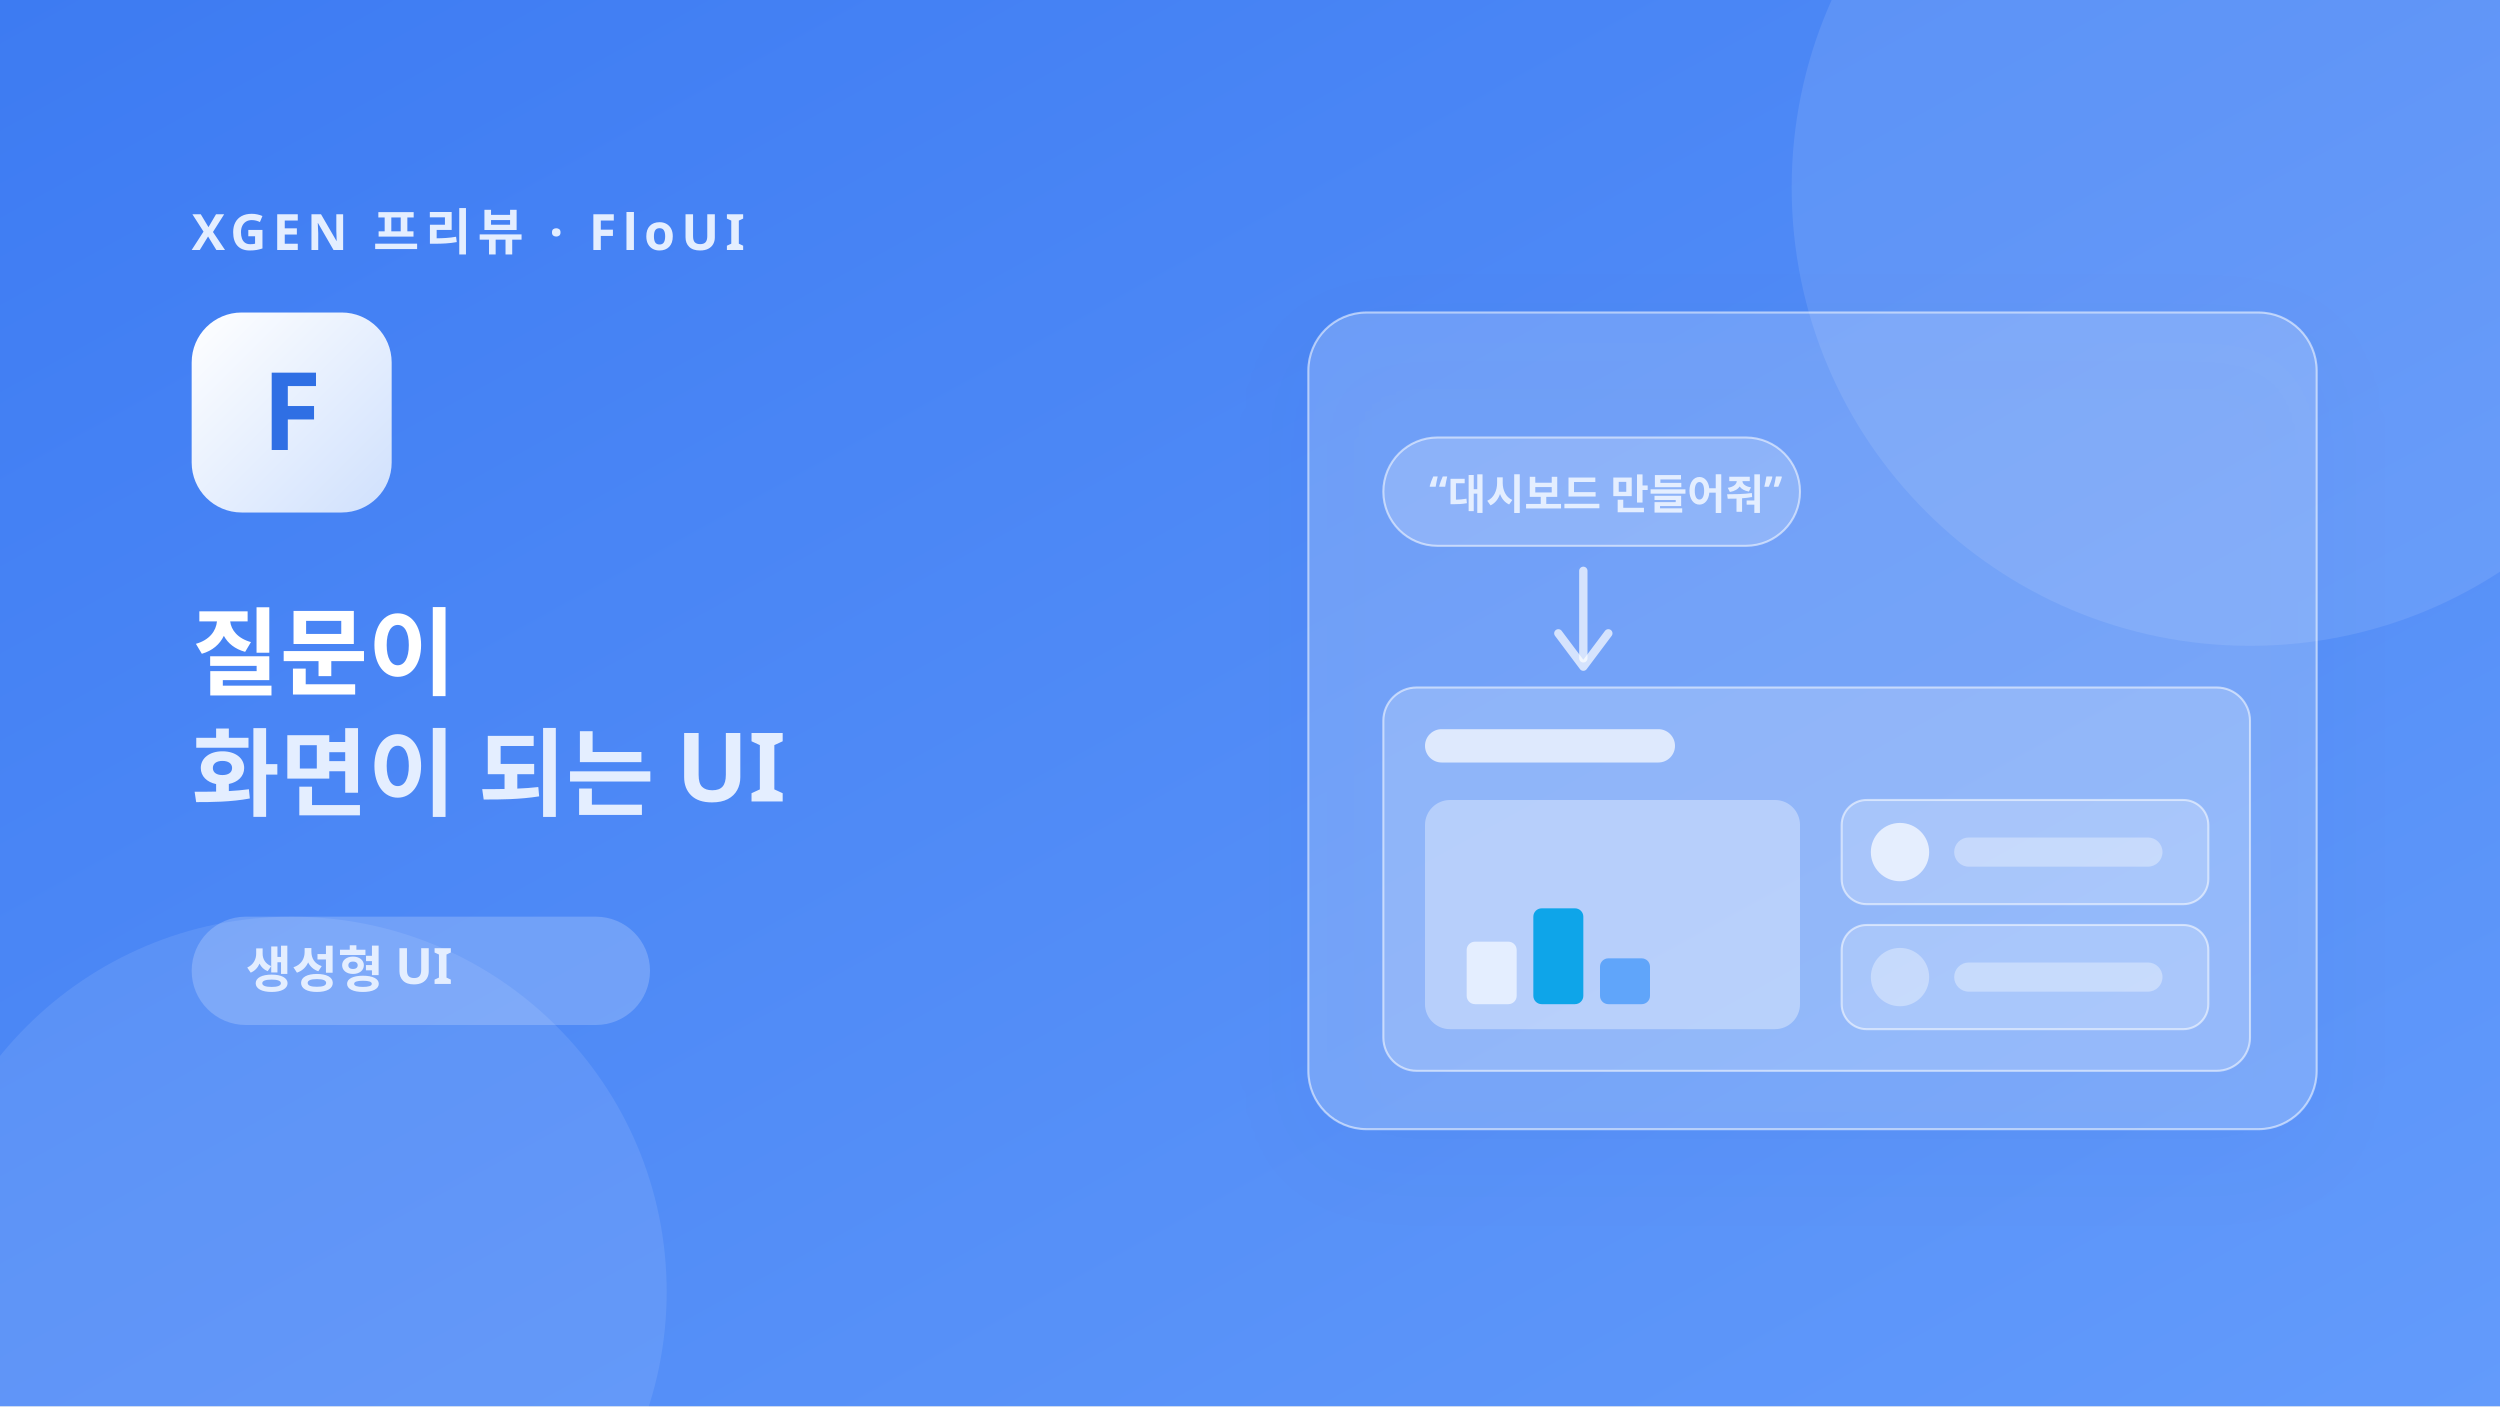
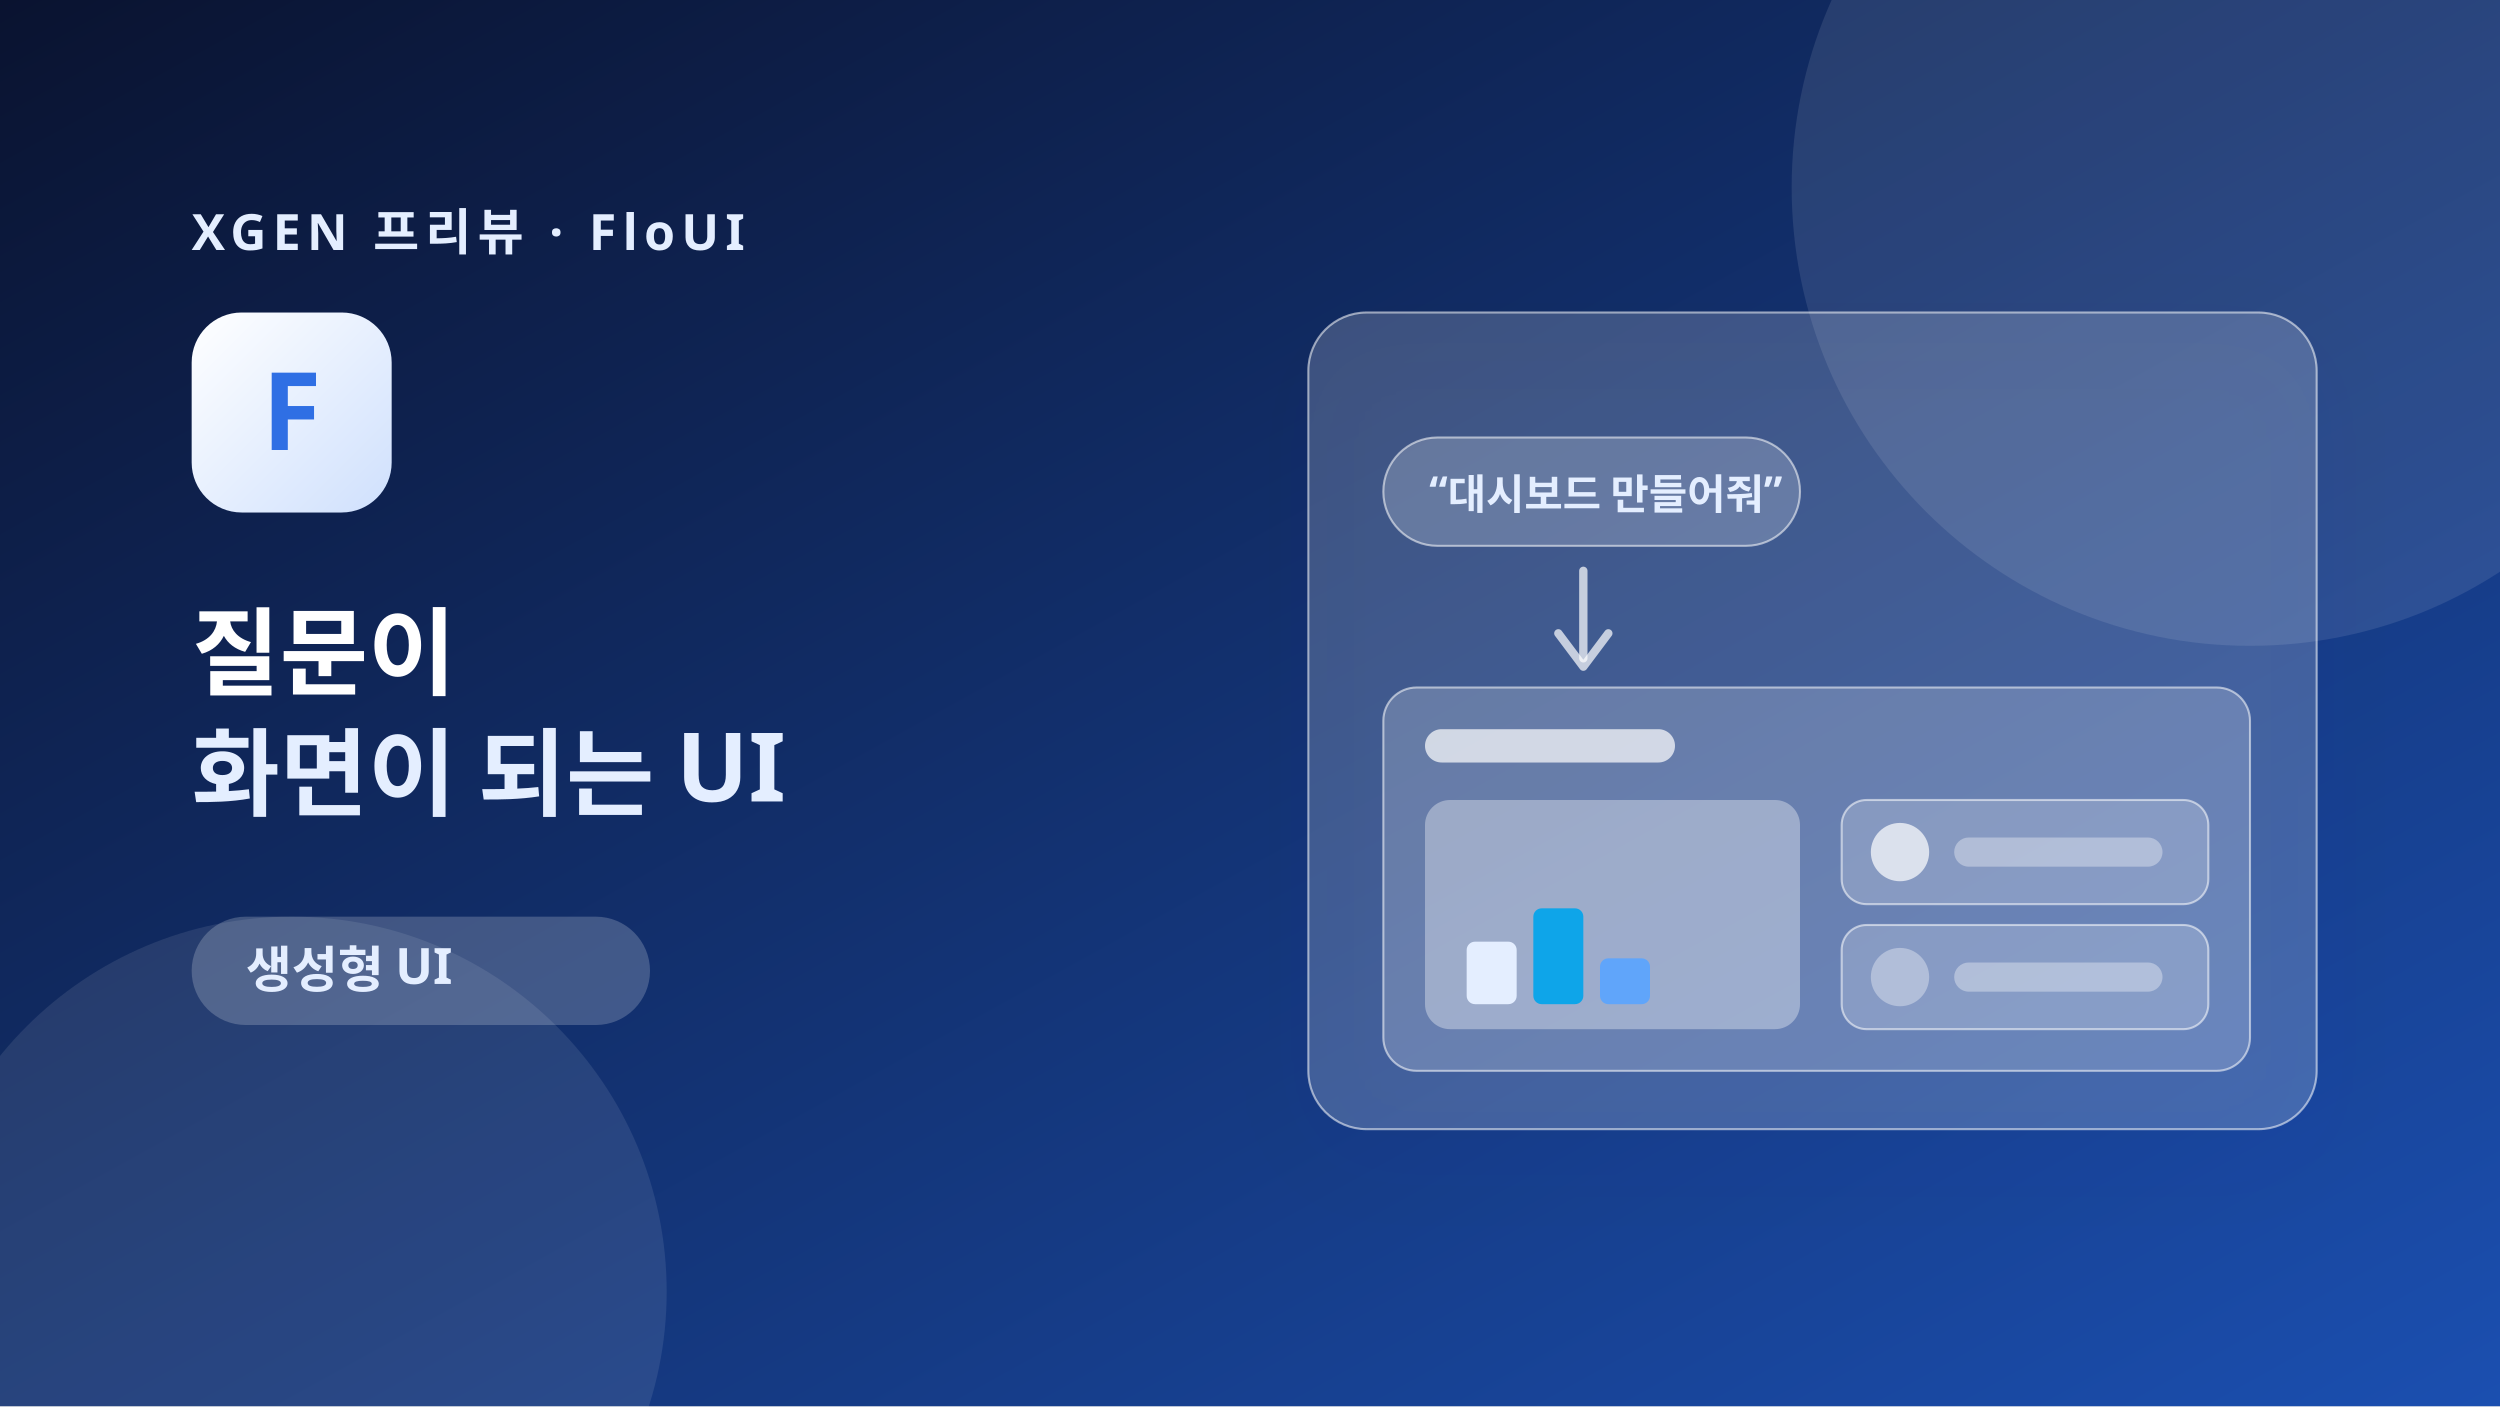
<svg xmlns="http://www.w3.org/2000/svg" viewBox="0 0 1200 675" role="img" aria-label="FloUI 질문이 곧 화면이 되는 생성형 UI">
  <defs>
    <linearGradient id="bg" x1="0" y1="0" x2="1" y2="1">
-       <stop offset="0" stop-color="#3d7bf2" />
-       <stop offset="1" stop-color="#639bfb" />
+       <stop offset="0" stop-color="#0a1330" />
+       <stop offset="1" stop-color="#1b4fb0" />
    </linearGradient>
    <linearGradient id="badge" x1="0" y1="0" x2="1" y2="1">
      <stop offset="0" stop-color="#ffffff" />
      <stop offset="1" stop-color="#cfe0fd" />
    </linearGradient>
    <filter id="sh" x="-20%" y="-20%" width="140%" height="140%">
      <feDropShadow dx="0" dy="14" stdDeviation="22" flood-color="#1e3a8a" flood-opacity="0.14" />
    </filter>
  </defs>
  <rect width="1200" height="675" fill="url(#bg)" />
  <circle cx="1080" cy="90" r="220" fill="#ffffff" opacity="0.1" />
  <circle cx="140" cy="620" r="180" fill="#ffffff" opacity="0.09" />
  <text x="92" y="120" font-family="Pretendard,'Pretendard Variable','Malgun Gothic','Apple SD Gothic Neo','Noto Sans KR',sans-serif" font-size="24" font-weight="700" letter-spacing="3" fill="#e4eeff">XGEN 프리뷰 · FloUI</text>
  <rect x="92" y="150" width="96" height="96" rx="24" fill="url(#badge)" />
  <text x="140" y="216" text-anchor="middle" font-family="Pretendard,'Pretendard Variable','Malgun Gothic','Apple SD Gothic Neo','Noto Sans KR',sans-serif" font-size="52" font-weight="800" fill="#2f6fe4">F</text>
  <text x="92" y="330" font-family="Pretendard,'Pretendard Variable','Malgun Gothic','Apple SD Gothic Neo','Noto Sans KR',sans-serif" font-size="46" font-weight="800" fill="#ffffff">질문이</text>
  <text x="92" y="388" font-family="Pretendard,'Pretendard Variable','Malgun Gothic','Apple SD Gothic Neo','Noto Sans KR',sans-serif" font-size="46" font-weight="800" fill="#e4eeff">화면이 되는 UI</text>
  <rect x="92" y="440" width="220" height="52" rx="26" fill="#ffffff33" />
  <text x="118" y="474" font-family="Pretendard,'Pretendard Variable','Malgun Gothic','Apple SD Gothic Neo','Noto Sans KR',sans-serif" font-size="24" font-weight="700" fill="#e4eeff">생성형 UI</text>
  <g filter="url(#sh)">
    <rect x="628" y="150" width="484" height="392" rx="28" fill="#ffffff2e" stroke="#ffffff8c" />
  </g>
  <rect x="664" y="210" width="200" height="52" rx="26" fill="#ffffff33" stroke="#ffffff8c" />
  <text x="686" y="243" font-family="Pretendard,'Pretendard Variable','Malgun Gothic','Apple SD Gothic Neo','Noto Sans KR',sans-serif" font-size="20" font-weight="600" fill="#e4eeff">“대시보드 만들어줘”</text>
  <path d="M760 274 L 760 316" fill="none" stroke="#ffffffb3" stroke-width="4" stroke-linecap="round" />
  <path d="M748 304 L 760 320 L 772 304" fill="none" stroke="#ffffffb3" stroke-width="4" stroke-linecap="round" stroke-linejoin="round" />
  <rect x="664" y="330" width="416" height="184" rx="16" fill="#ffffff33" stroke="#ffffff8c" />
  <rect x="684" y="350" width="120" height="16" rx="8" fill="#ffffffb3" />
  <rect x="684" y="384" width="180" height="110" rx="12" fill="#ffffff59" />
  <rect x="704" y="452" width="24" height="30" rx="4" fill="#e4eeff" />
  <rect x="736" y="436" width="24" height="46" rx="4" fill="#0ea5e9" />
  <rect x="768" y="460" width="24" height="22" rx="4" fill="#60a5fa" />
  <rect x="884" y="384" width="176" height="50" rx="12" fill="#ffffff33" stroke="#ffffff8c" />
  <rect x="884" y="444" width="176" height="50" rx="12" fill="#ffffff33" stroke="#ffffff8c" />
  <circle cx="912" cy="409" r="14" fill="#ffffffb3" />
  <circle cx="912" cy="469" r="14" fill="#ffffff59" />
  <rect x="938" y="402" width="100" height="14" rx="7" fill="#ffffff59" />
  <rect x="938" y="462" width="100" height="14" rx="7" fill="#ffffff59" />
</svg>
